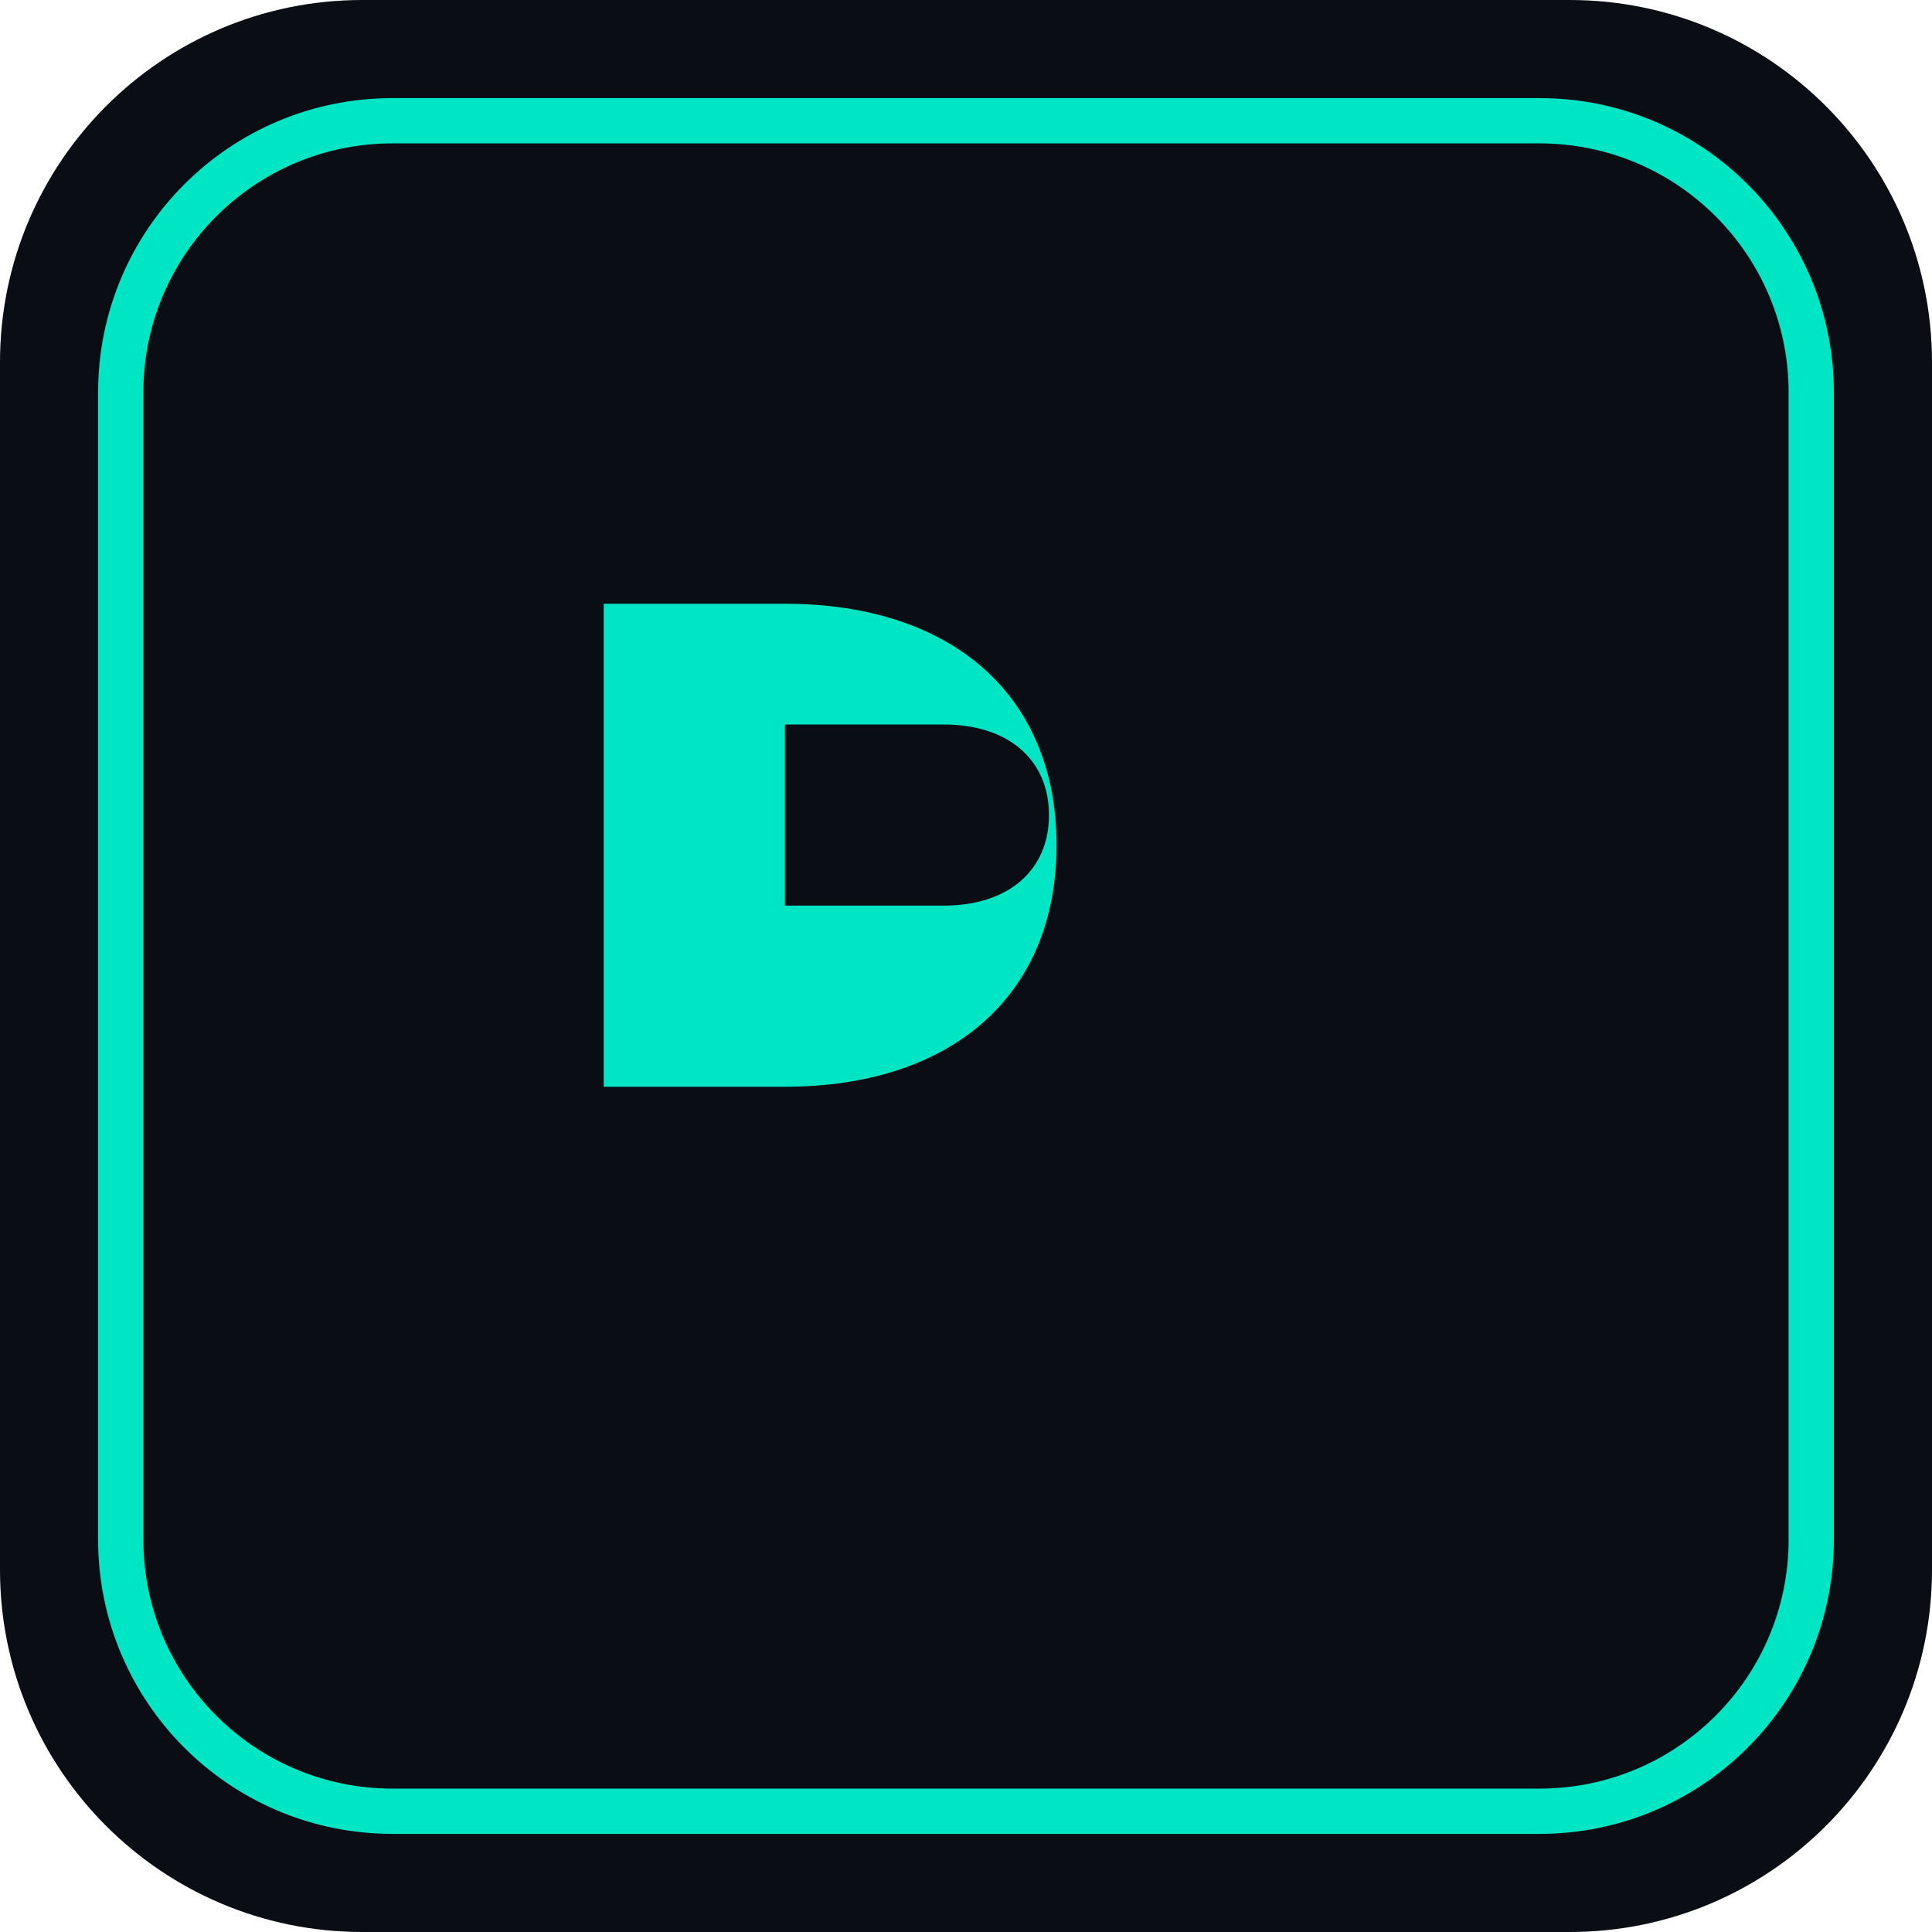
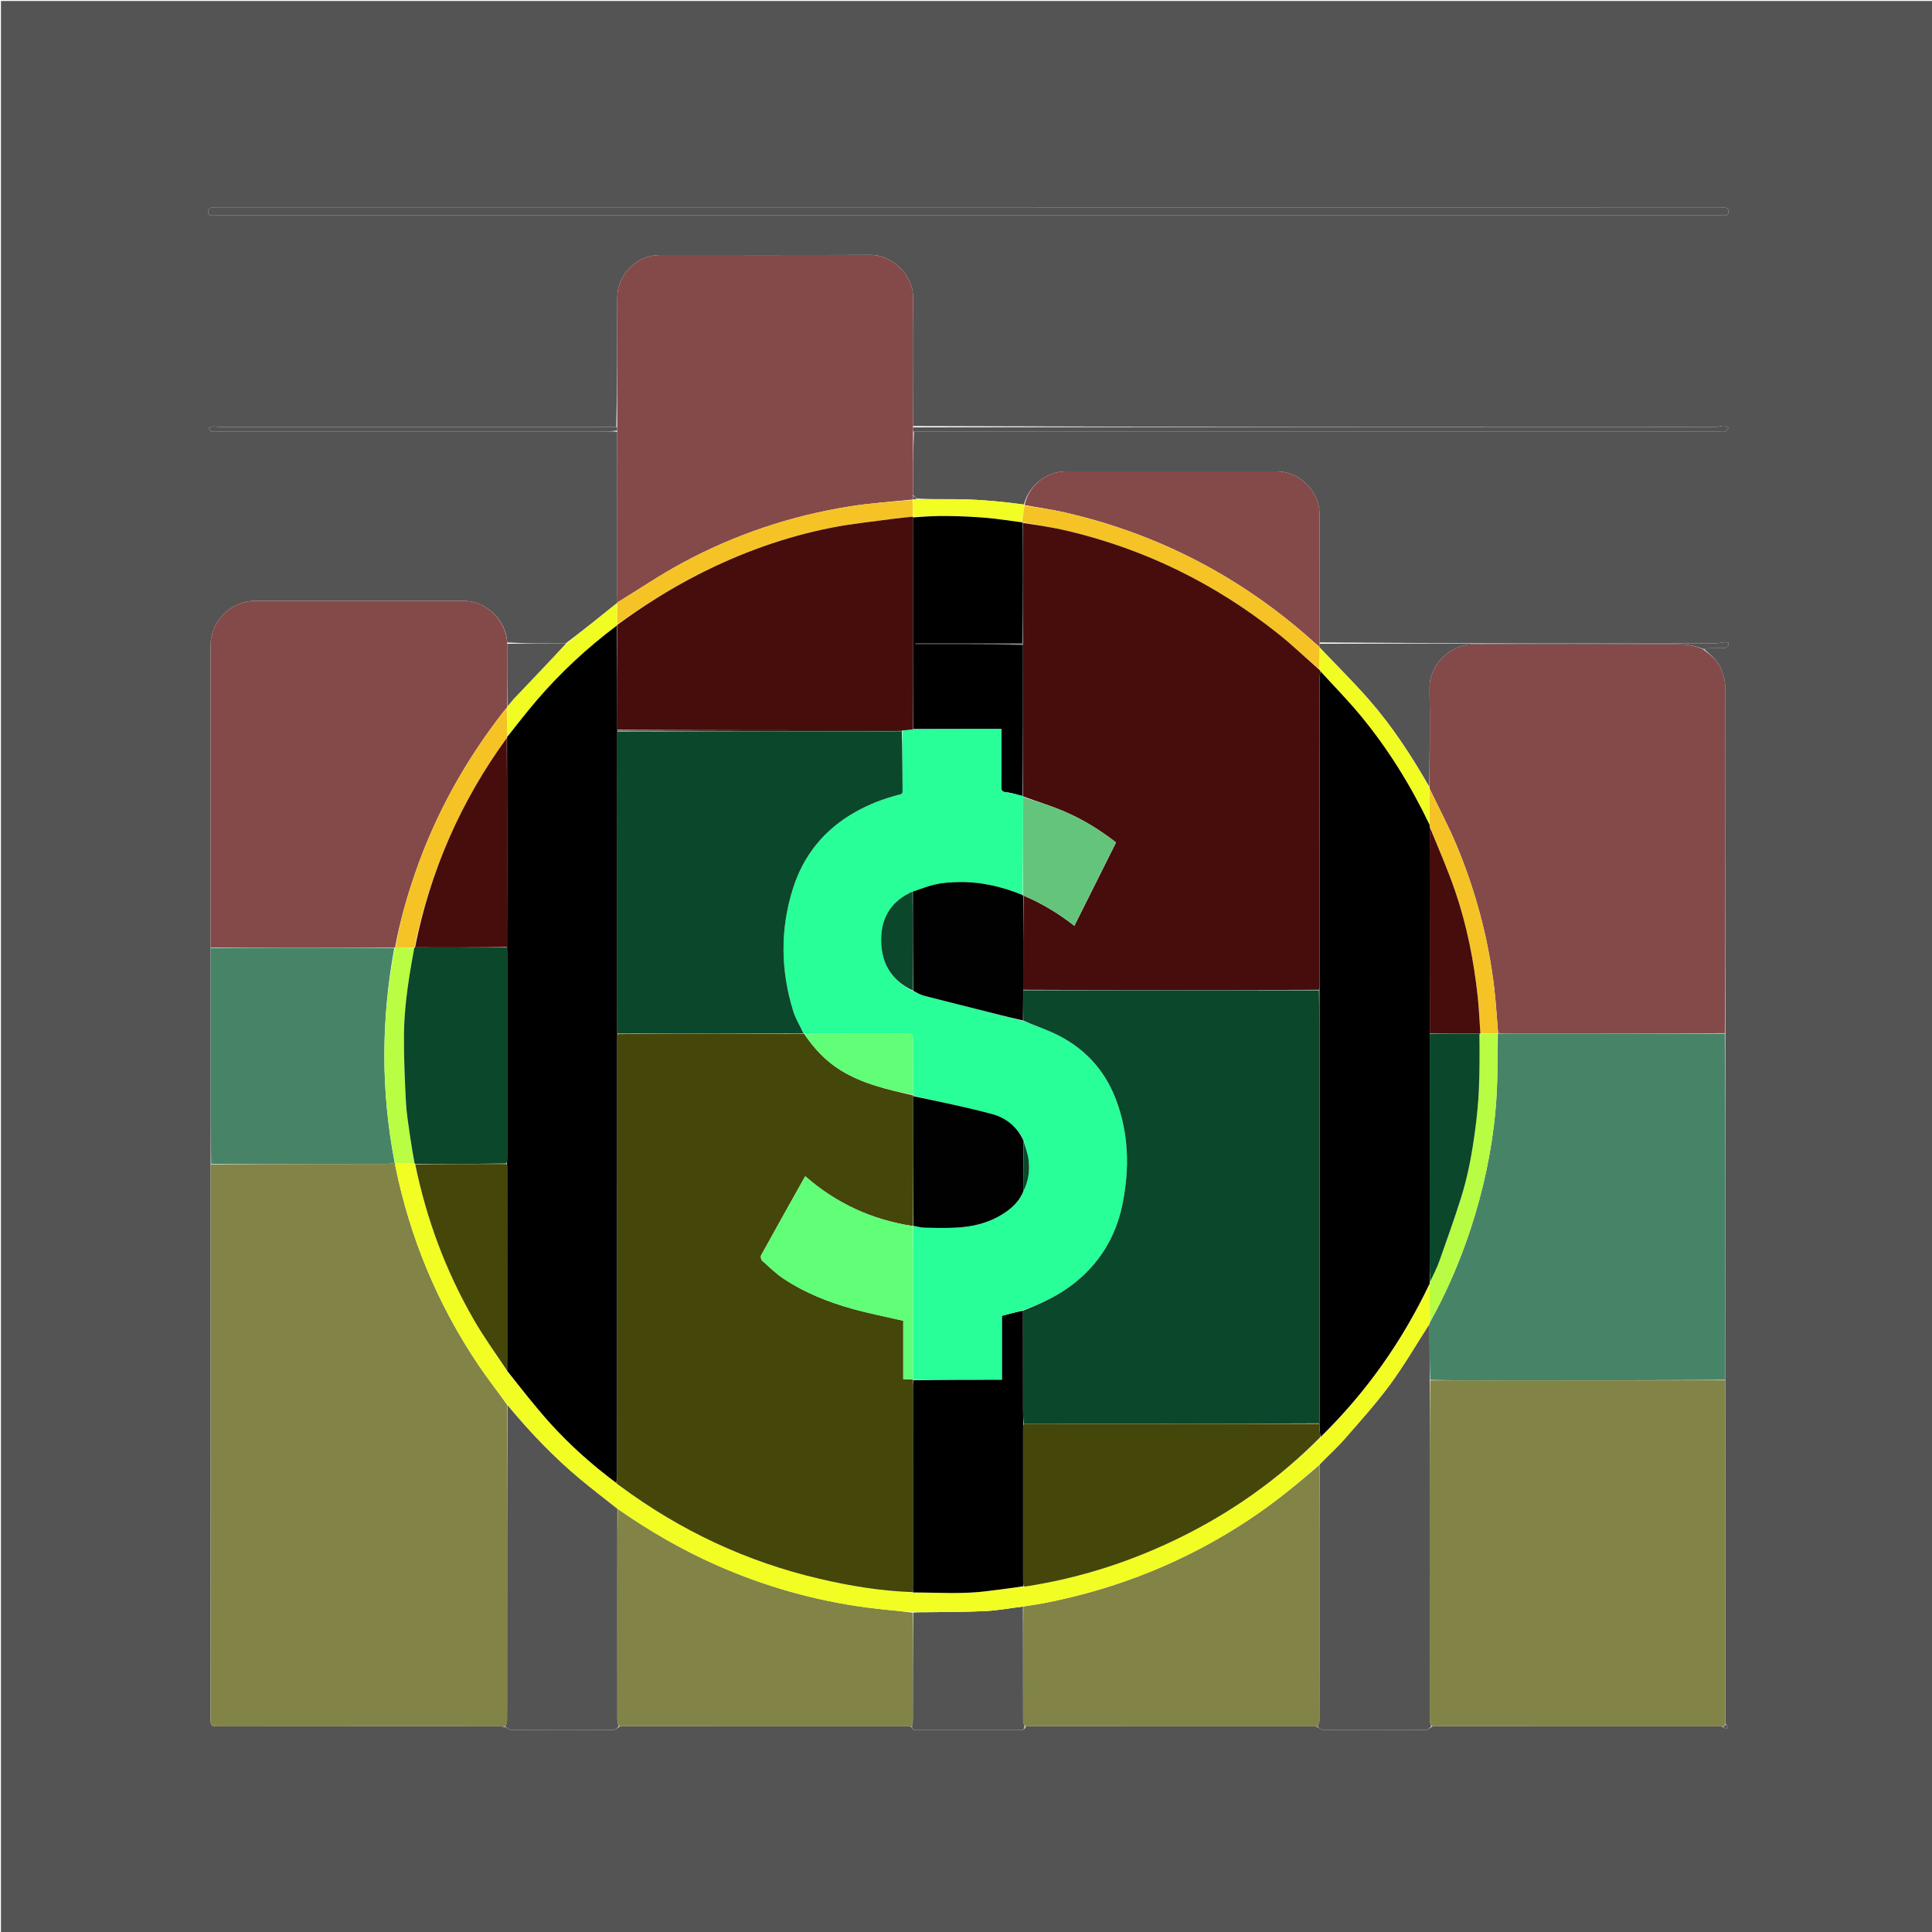
- <svg xmlns="http://www.w3.org/2000/svg" viewBox="0 0 512 512">
-   <rect width="512" height="512" rx="96" fill="#0a0e14" />
-   <rect x="32" y="32" width="448" height="448" rx="72" fill="none" stroke="#00e5c3" stroke-width="12" />
-   <path d="M160 352V160h48c44 0 72 24 72 64s-28 64-72 64h-48v64h-48zm48-112h42c18 0 28-10 28-24s-10-24-28-24h-42v48z" fill="#00e5c3" />
+ <svg xmlns="http://www.w3.org/2000/svg" version="1.1" id="Layer_1" x="0px" y="0px" width="100%" viewBox="0 0 2000 2000" enable-background="new 0 0 2000 2000" xml:space="preserve">
+   <path fill="#545454" opacity="1" stroke="none" d=" M2001,740   C2001,1160.667 2001,1580.833 2001,2001   C1334.333,2001 667.667,2001 1,2001   C1,1334.333 1,667.667 1,1   C667.667,1 1334.333,1 2001,1   C2001,247.167 2001,493.333 2001,740  M948.95,516.068   C947.696,515.046 946.441,514.024 945.123,512.067   C945.145,490.378 945.166,468.689 946.087,447   C1224.009,447 1501.931,447 1779.852,446.993   C1782.015,446.993 1784.402,447.429 1786.267,446.655   C1787.674,446.071 1788.411,443.876 1789.446,442.398   C1787.845,441.798 1786.231,440.675 1784.644,440.712   C1781.74,440.779 1778.852,441.941 1775.957,441.942   C1499.035,442.004 1222.113,441.999 945.126,441.064   C945.095,396.568 944.678,352.068 945.191,307.578   C945.464,283.971 922.429,263.749 901.409,263.849   C828.749,264.195 756.088,263.955 683.427,263.995   C658.821,264.008 639.017,283.929 638.998,308.512   C638.964,353.008 638.936,397.504 637.986,442   C501.69,442 365.393,442.004 229.096,441.975   C225.949,441.975 222.8,441.439 219.658,441.497   C218.489,441.518 217.338,442.527 216.178,443.085   C217,444.326 217.575,446.245 218.698,446.653   C220.482,447.299 222.632,446.992 224.628,446.992   C358.425,447.001 492.223,447.009 626.02,446.958   C630.32,446.956 634.619,446.334 638.956,446.938   C638.969,503.152 638.979,559.366 639.009,615.58   C639.01,618.236 639.203,620.891 639.103,623.92   C639.103,623.92 638.965,624.321 638.37,624.553   C621.111,638.421 603.852,652.289 585.572,666.092   C565.41,666.061 545.247,666.031 525.042,665.131   C524.235,642.485 503.306,622.043 480.634,622.024   C408.335,621.965 336.036,621.988 263.737,622.008   C239.167,622.015 218.053,643 218.045,667.534   C218.014,771.985 218.041,876.435 218.037,981.846   C218.035,1025.605 218.017,1069.364 218.035,1113.124   C218.048,1143.737 218.109,1174.351 218.104,1205.906   C218.086,1206.905 218.053,1207.905 218.053,1208.905   C218.05,1399.55 218.071,1590.196 217.937,1780.841   C217.934,1786.119 219.719,1787.16 224.565,1787.154   C321.388,1787.03 418.21,1787.06 515.033,1787.07   C517.696,1787.07 520.36,1787.199 523.205,1787.935   C525.102,1788.955 526.995,1790.855 528.898,1790.864   C564.363,1791.041 599.829,1791.05 635.294,1790.833   C637.196,1790.821 639.083,1788.509 641.912,1787.172   C643.243,1787.135 644.574,1787.066 645.905,1787.066   C743.613,1787.061 841.322,1787.06 939.031,1787.07   C940.692,1787.071 942.354,1787.208 944.078,1788.017   C944.726,1791.616 947.593,1790.972 949.975,1790.976   C972.052,1791.015 994.129,1791 1016.206,1791   C1028.988,1791 1041.77,1791.031 1054.551,1790.971   C1057.312,1790.959 1060.491,1791.342 1061.927,1787.167   C1063.258,1787.132 1064.589,1787.066 1065.919,1787.066   C1163.625,1787.061 1261.331,1787.061 1359.037,1787.07   C1360.699,1787.07 1362.361,1787.199 1364.205,1787.939   C1366.104,1788.957 1367.997,1790.855 1369.901,1790.865   C1405.365,1791.041 1440.83,1791.05 1476.294,1790.833   C1478.196,1790.821 1480.083,1788.509 1482.912,1787.172   C1484.243,1787.135 1485.573,1787.066 1486.904,1787.066   C1584.276,1787.061 1681.649,1787.061 1779.021,1787.07   C1780.683,1787.071 1782.345,1787.2 1784.1,1787.955   C1785.225,1788.537 1786.313,1789.242 1787.505,1789.602   C1787.753,1789.676 1788.905,1788.171 1788.752,1787.907   C1788.131,1786.833 1787.165,1785.957 1786.213,1784.077   C1786.168,1781.913 1786.084,1779.75 1786.084,1777.586   C1786.078,1706.809 1786.09,1636.033 1786.076,1565.256   C1786.066,1519.793 1786.018,1474.33 1786.017,1427.956   C1786.011,1308.637 1786.006,1189.319 1786.029,1069.063   C1786.031,949.375 1786.086,829.688 1785.868,710.001   C1785.858,704.4 1783.969,698.602 1781.999,693.248   C1778.517,683.791 1770.639,677.929 1763.624,671.587   C1765.758,671.392 1767.891,671.067 1770.028,671.026   C1775.189,670.927 1780.364,671.142 1785.507,670.817   C1786.82,670.734 1788.305,669.305 1789.182,668.108   C1789.621,667.509 1789.111,665.264 1788.613,665.109   C1787.216,664.676 1785.589,664.815 1784.076,664.962   C1781.475,665.214 1778.891,665.955 1776.3,665.956   C1639.562,666.006 1502.824,666 1366.043,665.064   C1366.028,620.753 1366.029,576.442 1365.993,532.131   C1365.974,508.583 1345.553,488.013 1322.062,487.999   C1249.099,487.958 1176.136,487.965 1103.173,487.996   C1083.145,488.004 1065.022,502.752 1059.934,522.326   C1034.556,518.876 1009.095,516.581 983.451,516.746   C971.968,516.82 960.485,516.76 948.95,516.068  M1541.5,215   C1102.177,215 662.854,214.998 223.532,215.037   C220.256,215.038 215.398,213.828 215.392,218.995   C215.386,224.166 220.244,222.963 223.521,222.963   C742.841,223.002 1262.162,223.001 1781.483,222.972   C1784.79,222.971 1789.532,224.085 1789.347,218.762   C1789.18,213.933 1784.657,215.028 1781.494,215.027   C1701.829,214.993 1622.165,215 1541.5,215  z" />
+   <path fill="#818446" opacity="1" stroke="none" d=" M523.024,1787.268   C520.36,1787.199 517.696,1787.07 515.033,1787.07   C418.21,1787.06 321.388,1787.03 224.565,1787.154   C219.719,1787.16 217.934,1786.119 217.937,1780.841   C218.071,1590.196 218.05,1399.55 218.053,1208.905   C218.053,1207.905 218.086,1206.905 218.579,1205.43   C279.657,1204.948 340.261,1204.957 400.865,1204.883   C403.435,1204.88 406.004,1204.099 408.726,1203.807   C408.879,1203.932 409.169,1204.208 409.123,1204.613   C409.128,1205.68 409.108,1206.357 409.239,1207.004   C424.387,1281.357 452.938,1350.15 495.289,1413.113   C504.664,1427.052 515.077,1440.292 525.019,1454.332   C525.018,1546.087 525.009,1637.364 525,1728.641   C524.999,1746.297 525.059,1763.953 524.913,1781.608   C524.897,1783.5 523.683,1785.381 523.024,1787.268  z" />
+   <path fill="#844A4A" opacity="1" stroke="none" d=" M1762.932,672.078   C1770.639,677.929 1778.517,683.791 1781.999,693.248   C1783.969,698.602 1785.858,704.4 1785.868,710.001   C1786.086,829.688 1786.031,949.375 1785.546,1069.531   C1712.838,1070 1640.614,1070.003 1568.389,1069.994   C1562.566,1069.993 1556.743,1069.901 1550.83,1069.438   C1549.424,1053.26 1548.588,1037.438 1546.701,1021.742   C1540.604,971.02 1527.45,922.051 1507.813,874.956   C1499.57,855.185 1489.392,836.221 1480.054,816.615   C1479.966,815.972 1479.915,815.605 1479.888,814.756   C1479.939,780.452 1480.44,746.624 1479.838,712.815   C1479.402,688.373 1500.734,666.735 1525.818,666.863   C1594.79,667.214 1663.766,667.068 1732.739,666.893   C1743.205,666.867 1753.332,667.626 1762.932,672.078  z" />
+   <path fill="#818446" opacity="1" stroke="none" d=" M1785.988,1428.867   C1786.018,1474.33 1786.066,1519.793 1786.076,1565.256   C1786.09,1636.033 1786.078,1706.809 1786.084,1777.586   C1786.084,1779.75 1786.168,1781.913 1786.12,1784.847   C1785.354,1786.168 1784.68,1786.718 1784.007,1787.269   C1782.345,1787.2 1780.683,1787.071 1779.021,1787.07   C1681.649,1787.061 1584.276,1787.061 1486.904,1787.066   C1485.573,1787.066 1484.243,1787.135 1482.086,1787.019   C1480.838,1784.673 1480.049,1782.481 1480.047,1780.288   C1479.979,1707.65 1479.972,1635.012 1479.987,1562.374   C1479.996,1517.892 1480.055,1473.41 1480.554,1428.926   C1502.681,1428.928 1524.346,1428.94 1546.011,1428.934   C1626.003,1428.915 1705.995,1428.89 1785.988,1428.867  z" />
+   <path fill="#478467" opacity="1" stroke="none" d=" M1786.002,1428.412   C1705.995,1428.89 1626.003,1428.915 1546.011,1428.934   C1524.346,1428.94 1502.681,1428.928 1480.529,1428.466   C1479.956,1408.863 1479.872,1389.719 1479.817,1370.31   C1479.918,1369.701 1479.989,1369.356 1480.302,1368.782   C1497.478,1337.867 1511.299,1305.838 1522.248,1272.541   C1535.401,1232.541 1544.268,1191.643 1548.094,1149.705   C1549.179,1137.81 1549.732,1125.849 1550.039,1113.905   C1550.415,1099.304 1550.276,1084.69 1550.503,1070.031   C1550.645,1069.98 1550.92,1069.852 1550.92,1069.852   C1556.743,1069.901 1562.566,1069.993 1568.389,1069.994   C1640.614,1070.003 1712.838,1070 1785.531,1070   C1786.006,1189.319 1786.011,1308.637 1786.002,1428.412  z" />
+   <path fill="#844A4A" opacity="1" stroke="none" d=" M218.047,980.886   C218.041,876.435 218.014,771.985 218.045,667.534   C218.053,643 239.167,622.015 263.737,622.008   C336.036,621.988 408.335,621.965 480.634,622.024   C503.306,622.043 524.235,642.485 525.038,666.034   C525.065,688.416 525.094,709.896 525.103,731.604   C524.964,732.117 524.876,732.41 524.537,732.9   C523.28,734.228 522.259,735.331 521.339,736.512   C481.816,787.252 450.859,842.684 429.849,903.566   C421.152,928.77 413.82,954.34 409.022,980.731   C408.921,980.842 408.717,981.062 408.206,981.011   C344.478,980.935 281.263,980.911 218.047,980.886  z" />
+   <path fill="#844A4A" opacity="1" stroke="none" d=" M945.187,447.001   C945.166,468.689 945.145,490.378 945.111,512.919   C945.103,514.802 945.107,515.832 945.131,516.95   C945.15,517.038 945.066,517.196 944.608,517.131   C922.669,519.392 901.047,520.823 879.736,524.212   C818.46,533.958 760.265,553.503 705.724,583.06   C682.957,595.397 661.408,609.983 639.306,623.547   C639.203,620.891 639.01,618.236 639.009,615.58   C638.979,559.366 638.969,503.152 638.96,446.07   C638.945,444.134 638.925,443.067 638.905,442   C638.936,397.504 638.964,353.008 638.998,308.512   C639.017,283.929 658.821,264.008 683.427,263.995   C756.088,263.955 828.749,264.195 901.409,263.849   C922.429,263.749 945.464,283.971 945.191,307.578   C944.678,352.068 945.095,396.568 945.114,441.947   C945.13,444.221 945.159,445.611 945.187,447.001  z" />
+   <path fill="#818446" opacity="1" stroke="none" d=" M1364.023,1787.268   C1362.361,1787.199 1360.699,1787.07 1359.037,1787.07   C1261.331,1787.061 1163.625,1787.061 1065.919,1787.066   C1064.589,1787.066 1063.258,1787.132 1061.108,1787.007   C1059.879,1784.817 1059.115,1782.788 1059.109,1780.757   C1059.004,1741.545 1058.987,1702.333 1059.364,1663.024   C1066.681,1661.828 1073.625,1660.928 1080.487,1659.602   C1157.14,1644.779 1228.187,1616.185 1293.284,1572.949   C1319.02,1555.856 1342.917,1536.446 1365.958,1516.38   C1365.987,1566.975 1365.995,1617.096 1365.999,1667.216   C1366.003,1705.182 1366.031,1743.147 1365.916,1781.112   C1365.91,1783.166 1364.682,1785.216 1364.023,1787.268  z" />
+   <path fill="#818446" opacity="1" stroke="none" d=" M944.016,1787.282   C942.354,1787.208 940.692,1787.071 939.031,1787.07   C841.322,1787.06 743.613,1787.061 645.905,1787.066   C644.574,1787.066 643.243,1787.135 641.086,1787.019   C639.837,1784.673 639.048,1782.481 639.045,1780.288   C638.973,1734.634 638.977,1688.979 638.996,1643.325   C639.008,1616.167 639.072,1589.009 639.438,1561.961   C672.221,1584.936 706.46,1604.687 742.819,1620.68   C792.444,1642.509 844.139,1657.091 897.885,1664.18   C913.534,1666.244 929.298,1667.431 945.03,1669.487   C945.058,1707.149 945.081,1744.343 945.028,1781.537   C945.025,1783.453 944.368,1785.367 944.016,1787.282  z" />
+   <path fill="#478467" opacity="1" stroke="none" d=" M218.042,981.366   C281.263,980.911 344.478,980.935 408.145,981.448   C394.516,1055.85 394.279,1129.765 408.574,1203.681   C406.004,1204.099 403.435,1204.88 400.865,1204.883   C340.261,1204.957 279.657,1204.948 218.601,1204.959   C218.109,1174.351 218.048,1143.737 218.035,1113.124   C218.017,1069.364 218.035,1025.605 218.042,981.366  z" />
+   <path fill="#545454" opacity="1" stroke="none" d=" M1364.114,1787.603   C1364.682,1785.216 1365.91,1783.166 1365.916,1781.112   C1366.031,1743.147 1366.003,1705.182 1365.999,1667.216   C1365.995,1617.096 1365.987,1566.975 1366.119,1516.089   C1374.619,1507.062 1383.517,1499.269 1391.231,1490.441   C1407.532,1471.787 1424.204,1453.322 1438.874,1433.416   C1453.677,1413.327 1466.242,1391.589 1479.788,1370.574   C1479.872,1389.719 1479.956,1408.863 1480.066,1428.468   C1480.055,1473.41 1479.996,1517.892 1479.987,1562.374   C1479.972,1635.012 1479.979,1707.65 1480.047,1780.288   C1480.049,1782.481 1480.838,1784.673 1481.618,1787.067   C1480.083,1788.509 1478.196,1790.821 1476.294,1790.833   C1440.83,1791.05 1405.365,1791.041 1369.901,1790.865   C1367.997,1790.855 1366.104,1788.957 1364.114,1787.603  z" />
+   <path fill="#545454" opacity="1" stroke="none" d=" M639.113,1561.85   C639.072,1589.009 639.008,1616.167 638.996,1643.325   C638.977,1688.979 638.973,1734.634 639.045,1780.288   C639.048,1782.481 639.837,1784.673 640.618,1787.067   C639.083,1788.509 637.196,1790.821 635.294,1790.833   C599.829,1791.05 564.363,1791.041 528.898,1790.864   C526.995,1790.855 525.102,1788.955 523.114,1787.601   C523.683,1785.381 524.897,1783.5 524.913,1781.608   C525.059,1763.953 524.999,1746.297 525,1728.641   C525.009,1637.364 525.018,1546.087 525.325,1454.487   C548.286,1482.248 573.126,1508.234 600.864,1531.348   C613.389,1541.785 626.35,1551.699 639.113,1561.85  z" />
+   <path fill="#844A4A" opacity="1" stroke="none" d=" M1060.769,522.333   C1065.022,502.752 1083.145,488.004 1103.173,487.996   C1176.136,487.965 1249.099,487.958 1322.062,487.999   C1345.553,488.013 1365.974,508.583 1365.993,532.131   C1366.029,576.442 1366.028,620.753 1366.029,665.958   C1365.928,667.704 1365.84,668.554 1365.455,669.236   C1363.527,667.643 1361.878,666.24 1360.269,664.793   C1285.9,597.949 1200.088,553.007 1102.626,530.55   C1088.875,527.381 1074.83,525.49 1060.856,522.845   C1060.791,522.682 1060.769,522.333 1060.769,522.333  z" />
+   <path fill="#545454" opacity="1" stroke="none" d=" M944.047,1787.649   C944.368,1785.367 945.025,1783.453 945.028,1781.537   C945.081,1744.343 945.058,1707.149 945.492,1669.405   C949.926,1668.896 953.92,1669.02 957.911,1668.963   C978.492,1668.667 999.097,1668.832 1019.643,1667.815   C1032.792,1667.165 1045.852,1664.746 1058.953,1663.121   C1058.987,1702.333 1059.004,1741.545 1059.109,1780.757   C1059.115,1782.788 1059.879,1784.817 1060.642,1787.054   C1060.491,1791.342 1057.312,1790.959 1054.551,1790.971   C1041.77,1791.031 1028.988,1791 1016.206,1791   C994.129,1791 972.052,1791.015 949.975,1790.976   C947.593,1790.972 944.726,1791.616 944.047,1787.649  z" />
+   <path fill="#545454" opacity="1" stroke="none" d=" M1542,215   C1622.165,215 1701.829,214.993 1781.494,215.027   C1784.657,215.028 1789.18,213.933 1789.347,218.762   C1789.532,224.085 1784.79,222.971 1781.483,222.972   C1262.162,223.001 742.841,223.002 223.521,222.963   C220.244,222.963 215.386,224.166 215.392,218.995   C215.398,213.828 220.256,215.038 223.532,215.037   C662.854,214.998 1102.177,215 1542,215  z" />
+   <path fill="#545454" opacity="1" stroke="none" d=" M1365.752,669.405   C1365.84,668.554 1365.928,667.704 1366.051,666.427   C1502.824,666 1639.562,666.006 1776.3,665.956   C1778.891,665.955 1781.475,665.214 1784.076,664.962   C1785.589,664.815 1787.216,664.676 1788.613,665.109   C1789.111,665.264 1789.621,667.509 1789.182,668.108   C1788.305,669.305 1786.82,670.734 1785.507,670.817   C1780.364,671.142 1775.189,670.927 1770.028,671.026   C1767.891,671.067 1765.758,671.392 1763.278,671.833   C1753.332,667.626 1743.205,666.867 1732.739,666.893   C1663.766,667.068 1594.79,667.214 1525.818,666.863   C1500.734,666.735 1479.402,688.373 1479.838,712.815   C1480.44,746.624 1479.939,780.452 1479.617,814.538   C1461.422,782.83 1441.457,752.188 1417.341,724.578   C1400.975,705.842 1383.18,688.353 1365.966,670.078   C1365.907,669.85 1365.752,669.405 1365.752,669.405  z" />
+   <path fill="#F5C326" opacity="1" stroke="none" d=" M639.205,623.733   C661.408,609.983 682.957,595.397 705.724,583.06   C760.265,553.503 818.46,533.958 879.736,524.212   C901.047,520.823 922.669,519.392 944.607,517.586   C945.065,523.661 945.064,529.216 944.64,534.877   C937.787,535.654 931.334,536.151 924.932,537.028   C903.695,539.939 882.294,542.059 861.286,546.168   C812.694,555.672 766.508,572.405 722.417,594.964   C693.166,609.932 665.531,627.465 638.984,646.324   C638.973,638.687 638.969,631.504 638.965,624.321   C638.965,624.321 639.103,623.92 639.205,623.733  z" />
+   <path fill="#545454" opacity="1" stroke="none" d=" M945.637,447   C945.159,445.611 945.13,444.221 945.147,442.415   C1222.113,441.999 1499.035,442.004 1775.957,441.942   C1778.852,441.941 1781.74,440.779 1784.644,440.712   C1786.231,440.675 1787.845,441.798 1789.446,442.398   C1788.411,443.876 1787.674,446.071 1786.267,446.655   C1784.402,447.429 1782.015,446.993 1779.852,446.993   C1501.931,447 1224.009,447 945.637,447  z" />
+   <path fill="#F1FC23" opacity="1" stroke="none" d=" M638.668,624.437   C638.969,631.504 638.973,638.687 638.922,646.474   C638.868,647.079 638.869,647.402 638.55,647.556   C608.001,670.554 580.316,696.145 555.67,724.928   C545.194,737.163 535.324,749.917 525.135,761.94   C525,751.868 524.91,742.29 524.819,732.712   C524.876,732.41 524.964,732.117 525.398,731.421   C528.031,728.193 530.186,725.222 532.693,722.586   C550.619,703.738 568.617,684.959 586.592,666.158   C603.852,652.289 621.111,638.421 638.668,624.437  z" />
+   <path fill="#545454" opacity="1" stroke="none" d=" M638.446,442   C638.925,443.067 638.945,444.134 638.941,445.602   C634.619,446.334 630.32,446.956 626.02,446.958   C492.223,447.009 358.425,447.001 224.628,446.992   C222.632,446.992 220.482,447.299 218.698,446.653   C217.575,446.245 217,444.326 216.178,443.085   C217.338,442.527 218.489,441.518 219.658,441.497   C222.8,441.439 225.949,441.975 229.096,441.975   C365.393,442.004 501.69,442 638.446,442  z" />
+   <path fill="#F2FD23" opacity="1" stroke="none" d=" M945.063,534.772   C945.064,529.216 945.065,523.661 945.066,517.651   C945.066,517.196 945.15,517.038 945.514,517.002   C946.919,516.898 947.961,516.829 949.002,516.761   C960.485,516.76 971.968,516.82 983.451,516.746   C1009.095,516.581 1034.556,518.876 1060.352,522.329   C1060.769,522.333 1060.791,522.682 1060.64,523.159   C1059.658,529.32 1058.829,535.004 1057.595,540.682   C1045.077,539.096 1032.999,537.076 1020.837,536.057   C1007.208,534.915 993.508,534.336 979.83,534.158   C968.264,534.007 956.686,534.778 945.162,535.041   C945.21,534.94 945.063,534.772 945.063,534.772  z" />
+   <path fill="#545454" opacity="1" stroke="none" d=" M586.082,666.125   C568.617,684.959 550.619,703.738 532.693,722.586   C530.186,725.222 528.031,728.193 525.419,731.192   C525.094,709.896 525.065,688.416 525.06,666.468   C545.247,666.031 565.41,666.061 586.082,666.125  z" />
+   <path fill="#545454" opacity="1" stroke="none" d=" M1784.053,1787.612   C1784.68,1786.718 1785.354,1786.168 1786.177,1785.313   C1787.165,1785.957 1788.131,1786.833 1788.752,1787.907   C1788.905,1788.171 1787.753,1789.676 1787.505,1789.602   C1786.313,1789.242 1785.225,1788.537 1784.053,1787.612  z" />
+   <path fill="#545454" opacity="1" stroke="none" d=" M948.976,516.415   C947.961,516.829 946.919,516.898 945.495,516.914   C945.107,515.832 945.103,514.802 945.143,513.387   C946.441,514.024 947.696,515.046 948.976,516.415  z" />
+   <path fill="#F2FD23" opacity="1" stroke="none" d=" M1059.364,1663.024   C1045.852,1664.746 1032.792,1667.165 1019.643,1667.815   C999.097,1668.832 978.492,1668.667 957.911,1668.963   C953.92,1669.02 949.926,1668.896 945.471,1668.938   C929.298,1667.431 913.534,1666.244 897.885,1664.18   C844.139,1657.091 792.444,1642.509 742.819,1620.68   C706.46,1604.687 672.221,1584.936 639.438,1561.961   C626.35,1551.699 613.389,1541.785 600.864,1531.348   C573.126,1508.234 548.286,1482.248 525.318,1454.009   C515.077,1440.292 504.664,1427.052 495.289,1413.113   C452.938,1350.15 424.387,1281.357 409.239,1207.004   C409.108,1206.357 409.128,1205.68 409.58,1204.574   C416.387,1204.104 422.693,1204.077 429.144,1204.206   C429.426,1204.621 429.621,1204.823 429.876,1205.378   C441.576,1262.428 461.575,1316.002 490.444,1366.083   C500.966,1384.337 513.317,1401.538 524.93,1419.543   C539.667,1437.559 553.75,1455.751 569.085,1472.819   C589.825,1495.902 613.03,1516.453 638.038,1535.394   C639.551,1536.658 640.923,1537.598 642.259,1538.587   C704.448,1584.627 773.118,1616.815 848.476,1634.421   C880.162,1641.824 912.23,1647.093 945.151,1648.52   C970.976,1648.517 996.546,1650.476 1022.012,1647.075   C1034.463,1645.411 1046.959,1644.088 1059.852,1642.638   C1061.248,1642.472 1062.223,1642.245 1063.208,1642.091   C1118.339,1633.476 1170.811,1616.558 1220.903,1592.014   C1275.328,1565.346 1324.09,1530.784 1367.358,1487.891   C1414.245,1441.339 1451.614,1388.422 1479.898,1329.544   C1479.949,1343.009 1480.004,1356.01 1480.06,1369.011   C1479.989,1369.356 1479.918,1369.701 1479.817,1370.31   C1466.242,1391.589 1453.677,1413.327 1438.874,1433.416   C1424.204,1453.322 1407.532,1471.787 1391.231,1490.441   C1383.517,1499.269 1374.619,1507.062 1366.096,1515.615   C1342.917,1536.446 1319.02,1555.856 1293.284,1572.949   C1228.187,1616.185 1157.14,1644.779 1080.487,1659.602   C1073.625,1660.928 1066.681,1661.828 1059.364,1663.024  z" />
+   <path fill="#B9FE43" opacity="1" stroke="none" d=" M428.999,1204.05   C422.693,1204.077 416.387,1204.104 409.625,1204.17   C409.169,1204.208 408.879,1203.932 408.726,1203.807   C394.279,1129.765 394.516,1055.85 408.656,981.499   C408.717,981.062 408.921,980.842 409.475,980.816   C416.292,980.855 422.554,980.919 428.823,981.386   C428.039,986.035 427.211,990.276 426.462,994.53   C421.95,1020.146 418.336,1045.922 418.178,1071.937   C418.038,1094.96 419.023,1118.011 420.241,1141.012   C420.878,1153.057 422.952,1165.036 424.621,1177.012   C425.88,1186.052 427.525,1195.039 428.999,1204.05  z" />
+   <path fill="#F5C326" opacity="1" stroke="none" d=" M1480.093,816.89   C1489.392,836.221 1499.57,855.185 1507.813,874.956   C1527.45,922.051 1540.604,971.02 1546.701,1021.742   C1548.588,1037.438 1549.424,1053.26 1550.83,1069.438   C1550.92,1069.852 1550.645,1069.98 1550.083,1069.999   C1543.872,1069.999 1538.223,1069.98 1532.465,1069.51   C1531.526,1056.822 1531.097,1044.543 1529.792,1032.357   C1525.781,994.895 1518.551,958.012 1506.322,922.367   C1498.579,899.797 1488.966,877.869 1480.157,855.36   C1480.029,854.486 1479.936,853.905 1479.864,852.836   C1479.954,840.528 1480.024,828.709 1480.093,816.89  z" />
+   <path fill="#F1FC23" opacity="1" stroke="none" d=" M1480.054,816.615   C1480.024,828.709 1479.954,840.528 1479.59,852.619   C1459.93,812.392 1436.452,774.439 1407.738,739.923   C1394.788,724.357 1380.562,709.852 1366.858,694.624   C1366.486,694.006 1366.172,693.628 1365.89,692.766   C1365.957,684.958 1365.991,677.632 1366.025,670.307   C1383.18,688.353 1400.975,705.842 1417.341,724.578   C1441.457,752.188 1461.422,782.83 1479.594,815.021   C1479.915,815.605 1479.966,815.972 1480.054,816.615  z" />
+   <path fill="#B8FC43" opacity="1" stroke="none" d=" M1532.574,1069.96   C1538.223,1069.98 1543.872,1069.999 1549.94,1070.05   C1550.276,1084.69 1550.415,1099.304 1550.039,1113.905   C1549.732,1125.849 1549.179,1137.81 1548.094,1149.705   C1544.268,1191.643 1535.401,1232.541 1522.248,1272.541   C1511.299,1305.838 1497.478,1337.867 1480.302,1368.782   C1480.004,1356.01 1479.949,1343.009 1479.964,1329.222   C1480.062,1328.002 1480.089,1327.568 1480.416,1326.941   C1483.907,1319.512 1487.559,1312.438 1490.202,1305.005   C1497.78,1283.704 1505.322,1262.376 1512.178,1240.835   C1519.658,1217.333 1524.045,1193.082 1527.222,1168.66   C1528.98,1155.146 1530.342,1141.535 1530.933,1127.926   C1531.769,1108.687 1531.727,1089.41 1532.189,1070.102   C1532.317,1070.056 1532.574,1069.96 1532.574,1069.96  z" />
+   <path fill="#F5C326" opacity="1" stroke="none" d=" M428.816,980.984   C422.554,980.919 416.292,980.855 409.576,980.705   C413.82,954.34 421.152,928.77 429.849,903.566   C450.859,842.684 481.816,787.252 521.339,736.512   C522.259,735.331 523.28,734.228 524.537,732.9   C524.91,742.29 525,751.868 525.119,762.183   C524.999,763.213 524.911,763.524 524.597,764.032   C476.955,829.47 445.356,901.652 429.101,980.711   C429.006,980.802 428.816,980.984 428.816,980.984  z" />
+   <path fill="#F5C326" opacity="1" stroke="none" d=" M1365.966,670.078   C1365.991,677.632 1365.957,684.958 1365.581,692.63   C1351.14,680.549 1337.55,667.481 1322.853,655.806   C1258.12,604.382 1185.596,568.614 1105.063,549.536   C1089.901,545.945 1074.411,543.742 1058.811,540.811   C1058.366,540.712 1058.182,540.7 1057.999,540.688   C1058.829,535.004 1059.658,529.32 1060.705,523.322   C1074.83,525.49 1088.875,527.381 1102.626,530.55   C1200.088,553.007 1285.9,597.949 1360.269,664.793   C1361.878,666.24 1363.527,667.643 1365.455,669.236   C1365.752,669.405 1365.907,669.85 1365.966,670.078  z" />
+   <path fill="#470D0D" opacity="1" stroke="none" d=" M638.869,647.402   C638.869,647.402 638.868,647.079 638.93,646.929   C665.531,627.465 693.166,609.932 722.417,594.964   C766.508,572.405 812.694,555.672 861.286,546.168   C882.294,542.059 903.695,539.939 924.932,537.028   C931.334,536.151 937.787,535.654 944.64,534.877   C945.063,534.772 945.21,534.94 945.15,535.501   C945.089,578.493 945.067,620.924 945.092,663.356   C945.11,693.805 945.19,724.254 945.003,755.092   C941.434,755.736 938.104,755.991 934.825,756.05   C934.738,755.988 934.6,756.124 934.38,756.326   C934.298,756.392 934.138,756.254 933.663,756.192   C930.693,756.097 928.197,756.038 925.701,756.037   C830.146,756.019 734.591,756.007 639.021,755.526   C638.96,719.172 638.915,683.287 638.869,647.402  z" />
+   <path fill="#000000" opacity="1" stroke="none" d=" M638.55,647.556   C638.915,683.287 638.96,719.172 639.018,755.79   C639.036,756.698 639.042,756.874 639.025,757.514   C638.993,860.993 638.985,964.009 638.982,1067.025   C638.982,1068.022 639.056,1069.019 639.057,1070.483   C639,1073.449 638.966,1075.948 638.966,1078.448   C638.963,1228.264 638.969,1378.08 638.919,1527.897   C638.918,1530.295 638.242,1532.694 637.881,1535.093   C613.03,1516.453 589.825,1495.902 569.085,1472.819   C553.75,1455.751 539.667,1437.559 524.987,1419.063   C524.962,1348.146 524.978,1278.031 524.985,1207.917   C524.985,1206.921 524.868,1205.925 524.851,1204.466   C524.931,1201.842 524.995,1199.679 524.995,1197.517   C525,1127.791 525.001,1058.064 524.992,988.338   C524.992,985.843 524.89,983.349 524.879,980.402   C524.951,950.67 525.01,921.391 525,892.112   C524.986,849.358 524.924,806.605 524.882,763.851   C524.911,763.524 524.999,763.213 525.163,762.677   C535.324,749.917 545.194,737.163 555.67,724.928   C580.316,696.145 608.001,670.554 638.55,647.556  z" />
+   <path fill="#000000" opacity="1" stroke="none" d=" M945.243,754.703   C945.19,724.254 945.11,693.805 945.092,663.356   C945.067,620.924 945.089,578.493 945.102,535.602   C956.686,534.778 968.264,534.007 979.83,534.158   C993.508,534.336 1007.208,534.915 1020.837,536.057   C1032.999,537.076 1045.077,539.096 1057.595,540.682   C1058.182,540.7 1058.366,540.712 1058.811,541.286   C1059.054,583.235 1059.036,624.621 1058.547,666.007   C1021.329,666.007 984.581,666.007 947.833,666.007   C947.834,666.337 947.835,666.668 947.835,666.998   C984.894,666.998 1021.952,666.998 1059.027,667.467   C1059.024,719.958 1059.004,771.98 1058.593,824.009   C1052.727,822.672 1047.31,820.709 1041.758,820.186   C1037.523,819.787 1036.463,818.429 1036.498,814.472   C1036.653,796.512 1036.565,778.55 1036.565,760.589   C1036.565,758.802 1036.565,757.014 1036.565,754.703   C1005.733,754.703 975.488,754.703 945.243,754.703  z" />
+   <path fill="#444709" opacity="1" stroke="none" d=" M638.038,1535.394   C638.242,1532.694 638.918,1530.295 638.919,1527.897   C638.969,1378.08 638.963,1228.264 638.966,1078.448   C638.966,1075.948 639,1073.449 639.516,1070.478   C703.948,1069.981 767.881,1069.955 831.982,1069.995   C832.149,1070.061 832.489,1070.182 832.636,1070.507   C842.857,1085.548 854.89,1098.42 870.087,1107.839   C893.074,1122.088 919.091,1127.953 945.139,1133.879   C945.217,1133.976 945.276,1134.216 945.238,1134.671   C945.228,1179.717 945.256,1224.309 945.26,1269.016   C945.236,1269.13 945.07,1269.296 944.676,1269.166   C902.57,1262.698 865.732,1245.757 833.665,1217.705   C833.236,1218.353 832.944,1218.737 832.71,1219.154   C817.742,1245.881 802.735,1272.585 787.95,1299.413   C787.225,1300.728 787.761,1303.877 788.874,1304.881   C796.147,1311.437 803.222,1318.416 811.329,1323.801   C833.143,1338.29 857.332,1347.875 882.42,1354.891   C899.517,1359.673 917.005,1363.054 935.057,1367.233   C935.057,1386.924 935.057,1407.323 935.057,1427.895   C938.793,1427.895 941.919,1427.895 945.126,1428.008   C945.207,1428.121 945.291,1428.386 945.271,1428.83   C945.214,1431.605 945.142,1433.937 945.142,1436.269   C945.136,1504.421 945.14,1572.573 945.125,1640.725   C945.125,1643.219 944.948,1645.712 944.853,1648.206   C912.23,1647.093 880.162,1641.824 848.476,1634.421   C773.118,1616.815 704.448,1584.627 642.259,1538.587   C640.923,1537.598 639.551,1536.658 638.038,1535.394  z" />
+   <path fill="#000000" opacity="1" stroke="none" d=" M1480.116,1327.133   C1480.089,1327.568 1480.062,1328.002 1479.969,1328.759   C1451.614,1388.422 1414.245,1441.339 1367.058,1487.594   C1366.246,1482.95 1366.023,1478.439 1365.856,1473.472   C1365.941,1471.682 1365.996,1470.35 1365.996,1469.018   C1366.007,1350.724 1366.026,1232.431 1366.012,1114.137   C1366.008,1084.482 1365.898,1054.827 1365.879,1024.695   C1365.948,1021.721 1365.997,1019.225 1365.997,1016.729   C1366.001,911.873 1365.994,807.017 1366.038,702.161   C1366.039,699.729 1366.61,697.297 1366.915,694.865   C1380.562,709.852 1394.788,724.357 1407.738,739.923   C1436.452,774.439 1459.93,812.392 1479.569,853.108   C1479.936,853.905 1480.029,854.486 1480.094,855.849   C1480.039,867.459 1479.985,878.286 1479.99,889.113   C1480.016,949.412 1480.057,1009.711 1480.059,1070.477   C1480.013,1147.186 1479.995,1223.428 1479.992,1299.67   C1479.991,1308.824 1480.072,1317.979 1480.116,1327.133  z" />
+   <path fill="#444709" opacity="1" stroke="none" d=" M1365.801,1473.929   C1366.023,1478.439 1366.246,1482.95 1366.768,1487.757   C1324.09,1530.784 1275.328,1565.346 1220.903,1592.014   C1170.811,1616.558 1118.339,1633.476 1063.208,1642.091   C1062.223,1642.245 1061.248,1642.472 1059.767,1642.132   C1059.213,1640.27 1059.115,1638.941 1059.115,1637.612   C1059.107,1584.556 1059.106,1531.5 1059.118,1478.444   C1059.119,1476.952 1059.283,1475.459 1059.802,1473.966   C1162.09,1473.953 1263.945,1473.941 1365.801,1473.929  z" />
+   <path fill="#000000" opacity="1" stroke="none" d=" M1059.37,1473.967   C1059.283,1475.459 1059.119,1476.952 1059.118,1478.444   C1059.106,1531.5 1059.107,1584.556 1059.115,1637.612   C1059.115,1638.941 1059.213,1640.27 1059.351,1642.105   C1046.959,1644.088 1034.463,1645.411 1022.012,1647.075   C996.546,1650.476 970.976,1648.517 945.151,1648.52   C944.948,1645.712 945.125,1643.219 945.125,1640.725   C945.14,1572.573 945.136,1504.421 945.142,1436.269   C945.142,1433.937 945.214,1431.605 945.699,1428.745   C976.355,1428.217 1006.564,1428.217 1037.109,1428.217   C1037.109,1405.798 1037.109,1384.053 1037.109,1362.159   C1044.592,1360.149 1051.797,1358.213 1059.014,1356.792   C1059.045,1391.547 1059.052,1425.786 1059.093,1460.025   C1059.098,1464.672 1059.274,1469.32 1059.37,1473.967  z" />
+   <path fill="#0B472A" opacity="1" stroke="none" d=" M524.835,980.855   C524.89,983.349 524.992,985.843 524.992,988.338   C525.001,1058.064 525,1127.791 524.995,1197.517   C524.995,1199.679 524.931,1201.842 524.401,1204.474   C492.563,1204.952 461.22,1204.96 429.877,1204.968   C429.621,1204.823 429.426,1204.621 429.144,1204.206   C427.525,1195.039 425.88,1186.052 424.621,1177.012   C422.952,1165.036 420.878,1153.057 420.241,1141.012   C419.023,1118.011 418.038,1094.96 418.178,1071.937   C418.336,1045.922 421.95,1020.146 426.462,994.53   C427.211,990.276 428.039,986.035 428.823,981.386   C428.816,980.984 429.006,980.802 429.55,980.798   C461.674,980.814 493.255,980.834 524.835,980.855  z" />
+   <path fill="#444709" opacity="1" stroke="none" d=" M429.876,1205.378   C461.22,1204.96 492.563,1204.952 524.356,1204.936   C524.868,1205.925 524.985,1206.921 524.985,1207.917   C524.978,1278.031 524.962,1348.146 524.89,1418.74   C513.317,1401.538 500.966,1384.337 490.444,1366.083   C461.575,1316.002 441.576,1262.428 429.876,1205.378  z" />
+   <path fill="#470D0D" opacity="1" stroke="none" d=" M1480.093,1070.01   C1480.057,1009.711 1480.016,949.412 1479.99,889.113   C1479.985,878.286 1480.039,867.459 1480.129,856.143   C1488.966,877.869 1498.579,899.797 1506.322,922.367   C1518.551,958.012 1525.781,994.895 1529.792,1032.357   C1531.097,1044.543 1531.526,1056.822 1532.465,1069.51   C1532.574,1069.96 1532.317,1070.056 1531.718,1070.057   C1514.11,1070.042 1497.102,1070.026 1480.093,1070.01  z" />
+   <path fill="#470D0D" opacity="1" stroke="none" d=" M1366.858,694.624   C1366.61,697.297 1366.039,699.729 1366.038,702.161   C1365.994,807.017 1366.001,911.873 1365.997,1016.729   C1365.997,1019.225 1365.948,1021.721 1365.428,1024.675   C1263.043,1025.129 1161.153,1025.125 1059.205,1024.644   C1059.179,991.813 1059.211,959.458 1059.582,927.106   C1078.601,935.152 1095.87,945.615 1112.18,958.405   C1126.755,929.253 1141.012,900.737 1155.32,872.117   C1138.699,859.168 1121.235,848.451 1102.416,840.321   C1088.418,834.274 1073.728,829.831 1059.254,824.507   C1059.161,824.34 1058.985,824.003 1058.985,824.003   C1059.004,771.98 1059.024,719.958 1059.036,667.219   C1059.029,666.503 1059.017,666.007 1059.017,666.007   C1059.036,624.621 1059.054,583.235 1059.073,541.373   C1074.411,543.742 1089.901,545.945 1105.063,549.536   C1185.596,568.614 1258.12,604.382 1322.853,655.806   C1337.55,667.481 1351.14,680.549 1365.548,693.113   C1366.172,693.628 1366.486,694.006 1366.858,694.624  z" />
+   <path fill="#0B472A" opacity="1" stroke="none" d=" M1480.059,1070.477   C1497.102,1070.026 1514.11,1070.042 1531.59,1070.103   C1531.727,1089.41 1531.769,1108.687 1530.933,1127.926   C1530.342,1141.535 1528.98,1155.146 1527.222,1168.66   C1524.045,1193.082 1519.658,1217.333 1512.178,1240.835   C1505.322,1262.376 1497.78,1283.704 1490.202,1305.005   C1487.559,1312.438 1483.907,1319.512 1480.416,1326.941   C1480.072,1317.979 1479.991,1308.824 1479.992,1299.67   C1479.995,1223.428 1480.013,1147.186 1480.059,1070.477  z" />
+   <path fill="#470D0D" opacity="1" stroke="none" d=" M524.879,980.402   C493.255,980.834 461.674,980.814 429.645,980.707   C445.356,901.652 476.955,829.47 524.597,764.032   C524.924,806.605 524.986,849.358 525,892.112   C525.01,921.391 524.951,950.67 524.879,980.402  z" />
+   <path fill="#28FF98" opacity="1" stroke="none" d=" M1058.593,824.009   C1058.985,824.003 1059.161,824.34 1059.186,824.99   C1059.169,830.799 1059.104,835.957 1059.091,841.116   C1059.021,869.575 1058.965,898.035 1058.536,926.384   C1036.319,917.309 1013.658,912.391 989.971,913.175   C982.77,913.413 975.451,913.908 968.455,915.481   C960.472,917.277 952.789,920.41 944.615,922.985   C923.872,932.033 913.056,948.177 912.221,969.947   C911.258,995.076 921.624,1014.563 945.326,1026.099   C949.425,1027.894 953.143,1029.896 957.114,1030.936   C974.776,1035.562 992.52,1039.881 1010.218,1044.374   C1026.473,1048.501 1042.708,1052.709 1059.282,1057.054   C1069.842,1061.203 1080.293,1064.695 1090.262,1069.243   C1121.087,1083.305 1143.036,1106.305 1155.099,1137.86   C1168.592,1173.156 1169.401,1209.747 1162.036,1246.418   C1155.087,1281.021 1137.433,1309.37 1109.048,1330.722   C1093.858,1342.148 1076.755,1349.858 1059.001,1356.277   C1051.797,1358.213 1044.592,1360.149 1037.109,1362.159   C1037.109,1384.053 1037.109,1405.798 1037.109,1428.217   C1006.564,1428.217 976.355,1428.217 945.719,1428.302   C945.291,1428.386 945.207,1428.121 945.137,1427.546   C945.068,1374.413 945.069,1321.855 945.07,1269.296   C945.07,1269.296 945.236,1269.13 945.619,1269.128   C949.736,1269.751 953.459,1270.823 957.206,1270.914   C967.506,1271.165 977.829,1271.332 988.119,1270.934   C1006.657,1270.218 1024.313,1265.979 1039.95,1255.529   C1048.765,1249.639 1056.111,1242.269 1060.107,1231.723   C1064.738,1221.884 1066.057,1211.685 1064.887,1201.416   C1064.1,1194.517 1061.644,1187.808 1059.883,1180.664   C1052.96,1166.325 1041.354,1157.12 1026.949,1153.255   C999.964,1146.016 972.526,1140.468 945.276,1134.216   C945.276,1134.216 945.217,1133.976 945.147,1133.425   C945.074,1113.571 945.037,1094.268 945.101,1074.965   C945.112,1071.877 944.622,1069.942 940.813,1069.957   C904.705,1070.102 868.597,1070.124 832.489,1070.182   C832.489,1070.182 832.149,1070.061 831.889,1069.681   C828.084,1061.794 823.591,1054.583 821.154,1046.734   C808.07,1004.588 807.52,962.09 820.791,919.974   C831.735,885.241 853.431,858.624 885.356,840.602   C899.355,832.699 914.171,826.94 929.703,822.917   C931.794,822.375 934.376,822.526 934.344,818.984   C934.163,798.342 934.137,777.699 934.152,756.863   C934.246,756.67 934.138,756.254 934.138,756.254   C934.138,756.254 934.298,756.392 934.461,756.393   C934.625,756.395 934.775,756.247 934.775,756.247   C938.104,755.991 941.434,755.736 945.003,755.092   C975.488,754.703 1005.733,754.703 1036.565,754.703   C1036.565,757.014 1036.565,758.802 1036.565,760.589   C1036.565,778.55 1036.653,796.512 1036.498,814.472   C1036.463,818.429 1037.523,819.787 1041.758,820.186   C1047.31,820.709 1052.727,822.672 1058.593,824.009  z" />
+   <path fill="#1A1C04" opacity="1" stroke="none" d=" M933.663,756.192   C934.138,756.254 934.246,756.67 933.68,756.845   C835.092,757.03 737.07,757.04 639.048,757.05   C639.042,756.874 639.036,756.698 639.033,756.258   C734.591,756.007 830.146,756.019 925.701,756.037   C928.197,756.038 930.693,756.097 933.663,756.192  z" />
+   <path fill="#478467" opacity="1" stroke="none" d=" M934.825,756.05   C934.775,756.247 934.625,756.395 934.544,756.327   C934.6,756.124 934.738,755.988 934.825,756.05  z" />
+   <path fill="#0B472A" opacity="1" stroke="none" d=" M639.025,757.514   C737.07,757.04 835.092,757.03 933.586,757.038   C934.137,777.699 934.163,798.342 934.344,818.984   C934.376,822.526 931.794,822.375 929.703,822.917   C914.171,826.94 899.355,832.699 885.356,840.602   C853.431,858.624 831.735,885.241 820.791,919.974   C807.52,962.09 808.07,1004.588 821.154,1046.734   C823.591,1054.583 828.084,1061.794 831.721,1069.614   C767.881,1069.955 703.948,1069.981 639.555,1070.012   C639.056,1069.019 638.982,1068.022 638.982,1067.025   C638.985,964.009 638.993,860.993 639.025,757.514  z" />
+   <path fill="#160808" opacity="1" stroke="none" d=" M1058.547,666.007   C1059.017,666.007 1059.029,666.503 1059.02,666.75   C1021.952,666.998 984.894,666.998 947.835,666.998   C947.835,666.668 947.834,666.337 947.833,666.007   C984.581,666.007 1021.329,666.007 1058.547,666.007  z" />
+   <path fill="#61FE77" opacity="1" stroke="none" d=" M944.676,1269.166   C945.069,1321.855 945.068,1374.413 945.056,1427.433   C941.919,1427.895 938.793,1427.895 935.057,1427.895   C935.057,1407.323 935.057,1386.924 935.057,1367.233   C917.005,1363.054 899.517,1359.673 882.42,1354.891   C857.332,1347.875 833.143,1338.29 811.329,1323.801   C803.222,1318.416 796.147,1311.437 788.874,1304.881   C787.761,1303.877 787.225,1300.728 787.95,1299.413   C802.735,1272.585 817.742,1245.881 832.71,1219.154   C832.944,1218.737 833.236,1218.353 833.665,1217.705   C865.732,1245.757 902.57,1262.698 944.676,1269.166  z" />
+   <path fill="#000100" opacity="1" stroke="none" d=" M945.238,1134.671   C972.526,1140.468 999.964,1146.016 1026.949,1153.255   C1041.354,1157.12 1052.96,1166.325 1059.659,1181.008   C1059.407,1198.007 1059.325,1214.314 1059.278,1230.62   C1059.276,1231.073 1059.657,1231.526 1059.859,1231.979   C1056.111,1242.269 1048.765,1249.639 1039.95,1255.529   C1024.313,1265.979 1006.657,1270.218 988.119,1270.934   C977.829,1271.332 967.506,1271.165 957.206,1270.914   C953.459,1270.823 949.736,1269.751 945.643,1269.014   C945.256,1224.309 945.228,1179.717 945.238,1134.671  z" />
+   <path fill="#61FE77" opacity="1" stroke="none" d=" M832.636,1070.507   C868.597,1070.124 904.705,1070.102 940.813,1069.957   C944.622,1069.942 945.112,1071.877 945.101,1074.965   C945.037,1094.268 945.074,1113.571 945.07,1133.328   C919.091,1127.953 893.074,1122.088 870.087,1107.839   C854.89,1098.42 842.857,1085.548 832.636,1070.507  z" />
+   <path fill="#0B472A" opacity="1" stroke="none" d=" M1059.014,1356.792   C1076.755,1349.858 1093.858,1342.148 1109.048,1330.722   C1137.433,1309.37 1155.087,1281.021 1162.036,1246.418   C1169.401,1209.747 1168.592,1173.156 1155.099,1137.86   C1143.036,1106.305 1121.087,1083.305 1090.262,1069.243   C1080.293,1064.695 1069.842,1061.203 1059.314,1056.594   C1059.1,1045.681 1059.182,1035.401 1059.264,1025.121   C1161.153,1025.125 1263.043,1025.129 1365.385,1025.153   C1365.898,1054.827 1366.008,1084.482 1366.012,1114.137   C1366.026,1232.431 1366.007,1350.724 1365.996,1469.018   C1365.996,1470.35 1365.941,1471.682 1365.856,1473.472   C1263.945,1473.941 1162.09,1473.953 1059.802,1473.966   C1059.274,1469.32 1059.098,1464.672 1059.093,1460.025   C1059.052,1425.786 1059.045,1391.547 1059.014,1356.792  z" />
+   <path fill="#000100" opacity="1" stroke="none" d=" M1059.205,1024.644   C1059.182,1035.401 1059.1,1045.681 1058.985,1056.421   C1042.708,1052.709 1026.473,1048.501 1010.218,1044.374   C992.52,1039.881 974.776,1035.562 957.114,1030.936   C953.143,1029.896 949.425,1027.894 945.35,1025.639   C945.065,990.95 945.02,956.956 944.976,922.961   C952.789,920.41 960.472,917.277 968.455,915.481   C975.451,913.908 982.77,913.413 989.971,913.175   C1013.658,912.391 1036.319,917.309 1058.592,926.553   C1059.015,926.831 1059.243,927.104 1059.243,927.104   C1059.211,959.458 1059.179,991.813 1059.205,1024.644  z" />
+   <path fill="#64C47B" opacity="1" stroke="none" d=" M1059.582,927.106   C1059.243,927.104 1059.015,926.831 1058.959,926.663   C1058.965,898.035 1059.021,869.575 1059.091,841.116   C1059.104,835.957 1059.169,830.799 1059.279,825.156   C1073.728,829.831 1088.418,834.274 1102.416,840.321   C1121.235,848.451 1138.699,859.168 1155.32,872.117   C1141.012,900.737 1126.755,929.253 1112.18,958.405   C1095.87,945.615 1078.601,935.152 1059.582,927.106  z" />
+   <path fill="#0B472A" opacity="1" stroke="none" d=" M944.615,922.985   C945.02,956.956 945.065,990.95 945.085,1025.404   C921.624,1014.563 911.258,995.076 912.221,969.947   C913.056,948.177 923.872,932.033 944.615,922.985  z" />
+   <path fill="#0B472A" opacity="1" stroke="none" d=" M1060.107,1231.723   C1059.657,1231.526 1059.276,1231.073 1059.278,1230.62   C1059.325,1214.314 1059.407,1198.007 1059.71,1181.357   C1061.644,1187.808 1064.1,1194.517 1064.887,1201.416   C1066.057,1211.685 1064.738,1221.884 1060.107,1231.723  z" />
</svg>
